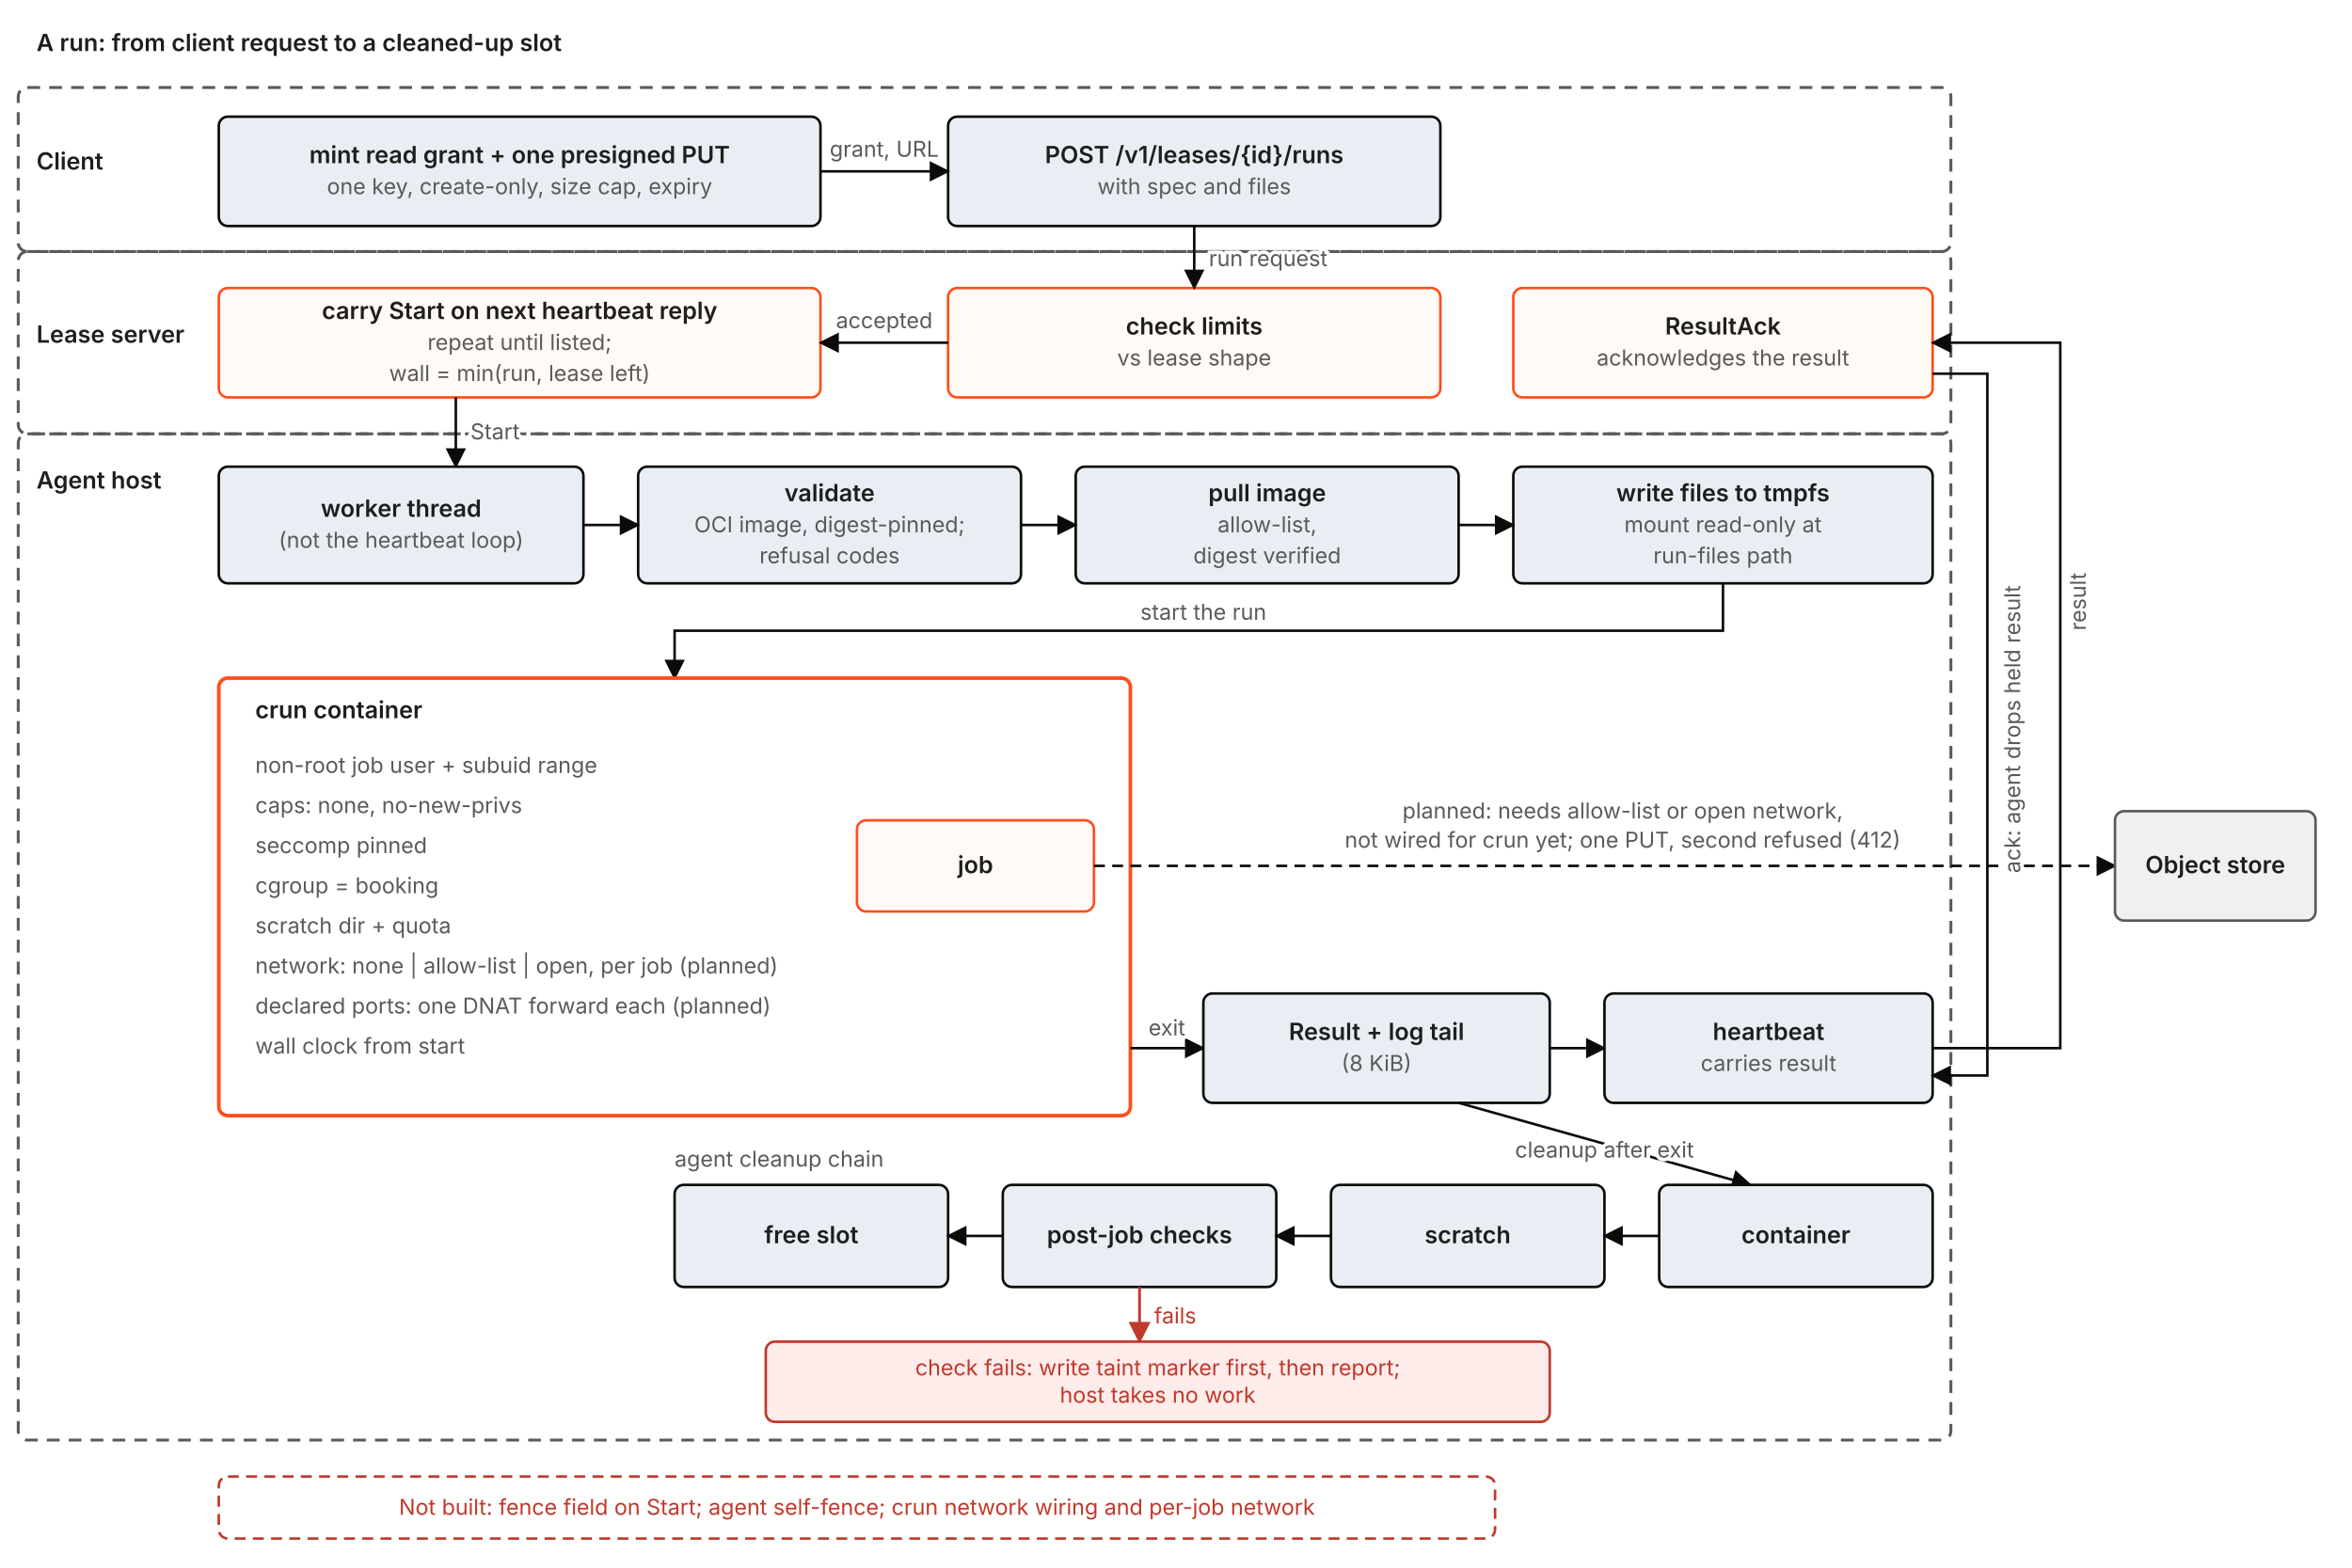
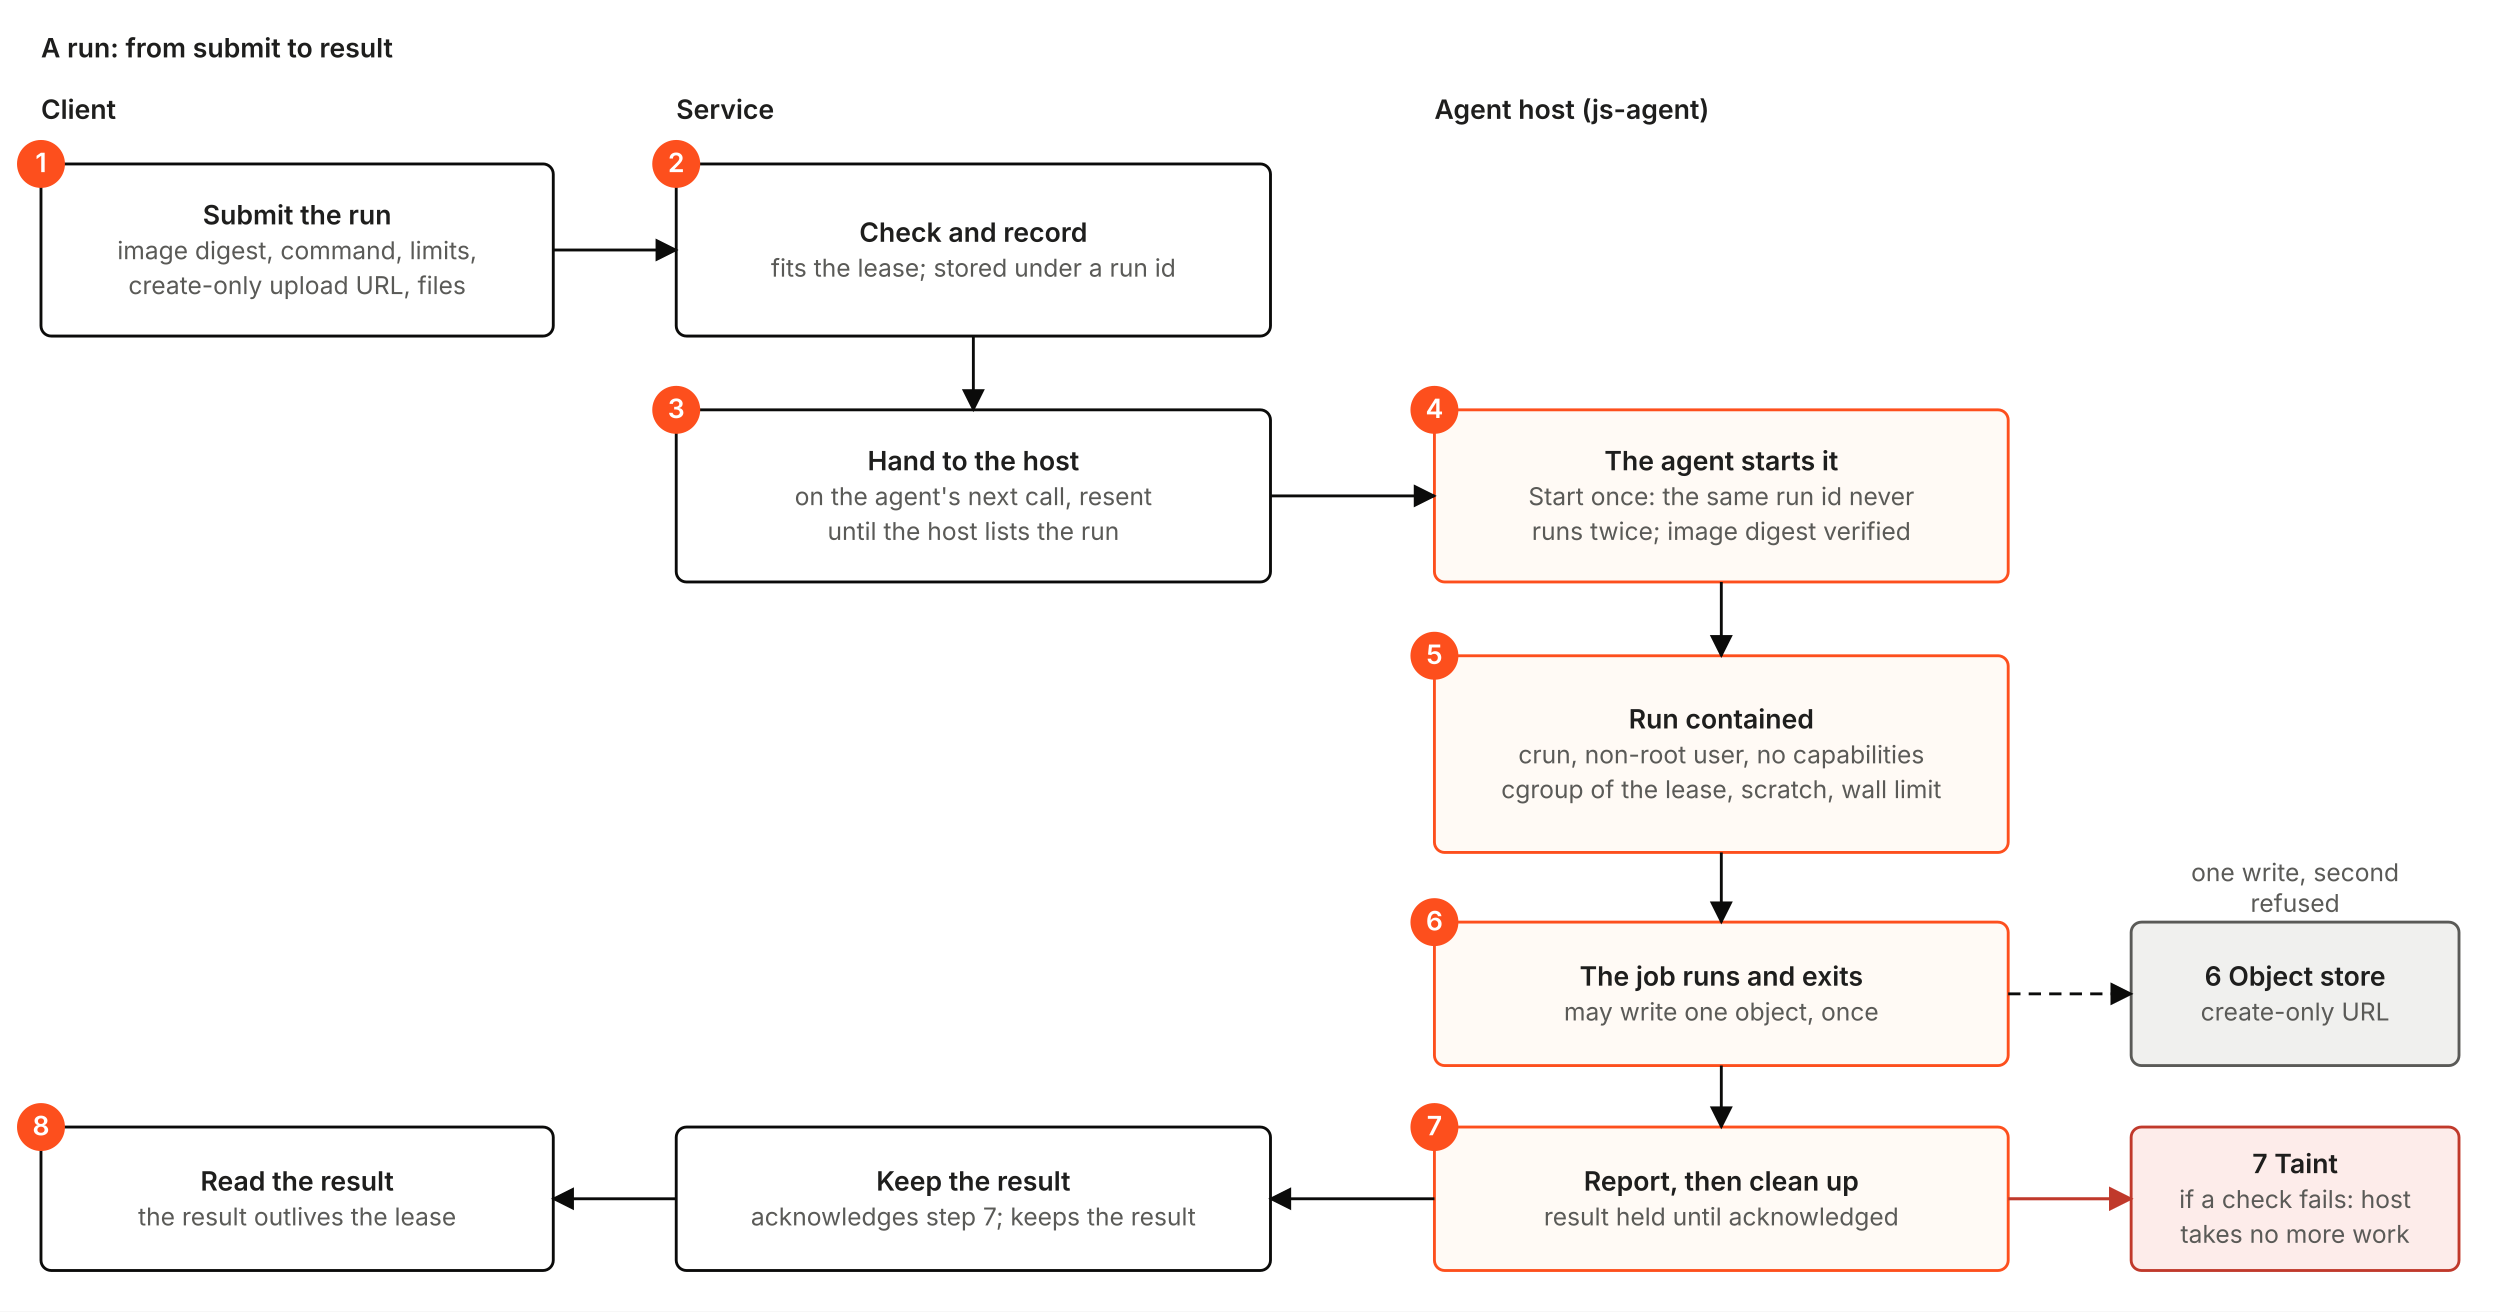
- <svg xmlns="http://www.w3.org/2000/svg" viewBox="0 0 1290 860" width="1290" height="860" role="img" aria-label="Swimlanes for client, lease server and agent host: a run request is checked, carried to the agent on a heartbeat reply, started in a locked-down container, its result is acknowledged and the host is cleaned up.">
+ <svg xmlns="http://www.w3.org/2000/svg" viewBox="0 0 1220 640" width="1220" height="640" role="img" aria-label="A run from submit to result: the client mints a create-only upload URL and submits the run; the service checks and records it and hands it to the host; the agent starts it once, pulls and verifies the image, runs it with crun as a non-root user in the lease cgroup; the job writes one object to the object store; the agent holds the result until acknowledged and then cleans up, tainting the host on a failed check; the client reads the result, which outlives the lease.">
  <defs>
    <marker id="job-execution-ak" viewBox="0 0 10 10" refX="9" refY="5" markerWidth="8" markerHeight="8" orient="auto-start-reverse">
      <path d="M0,0 L10,5 L0,10 z" fill="#0B0B0A" />
    </marker>
    <marker id="job-execution-ao" viewBox="0 0 10 10" refX="9" refY="5" markerWidth="8" markerHeight="8" orient="auto-start-reverse">
      <path d="M0,0 L10,5 L0,10 z" fill="#FD4F1D" />
    </marker>
    <marker id="job-execution-ar" viewBox="0 0 10 10" refX="9" refY="5" markerWidth="8" markerHeight="8" orient="auto-start-reverse">
      <path d="M0,0 L10,5 L0,10 z" fill="#C0392B" />
    </marker>
  </defs>
  <style>
.box{fill:#FFFFFF;stroke:#0B0B0A;stroke-width:1.4}
.box-b{fill:#E8EEF4;stroke:#0B0B0A;stroke-width:1.4}
.box-o{fill:#FFFAF5;stroke:#FD4F1D;stroke-width:1.4}
.box-a{fill:#FD4F1D;stroke:#FD4F1D;stroke-width:1.4}
.box-t{fill:none;stroke:#FD4F1D;stroke-width:2}
.box-p{fill:none;stroke:#5A5A57;stroke-width:1.6;stroke-dasharray:7 5}
.box-g{fill:#F0F0EE;stroke:#5A5A57;stroke-width:1.4}
.box-gd{fill:#F0F0EE;stroke:#5A5A57;stroke-width:1.4;stroke-dasharray:6 4}
.box-r{fill:#FDECEA;stroke:#C0392B;stroke-width:1.4}
.box-rd{fill:#FFFFFF;stroke:#C0392B;stroke-width:1.4;stroke-dasharray:6 4}
+ .box-bd{fill:#FFFFFF;stroke:#0B0B0A;stroke-width:1.4;stroke-dasharray:6 4}
+ .box-od{fill:#FFFAF5;stroke:#FD4F1D;stroke-width:1.4;stroke-dasharray:6 4}
+ .box-bld{fill:#E8EEF4;stroke:#0B0B0A;stroke-width:1.4;stroke-dasharray:6 4}
.box-n{fill:#E6F4EA;stroke:#2E7D32;stroke-width:1.4}
.ln{stroke:#0B0B0A;fill:none;stroke-width:1.4}
.ln-d{stroke:#0B0B0A;fill:none;stroke-width:1.4;stroke-dasharray:6 4}
.ln-o{stroke:#FD4F1D;fill:none;stroke-width:1.6}
.ln-r{stroke:#C0392B;fill:none;stroke-width:1.5}
.ln-rd{stroke:#C0392B;fill:none;stroke-width:1.5;stroke-dasharray:6 4}
text{fill:#1E1E1D;font-family:system-ui,-apple-system,'Segoe UI',sans-serif;font-size:13px}
.b{font-weight:600}
.t-m{fill:#5A5A57;font-size:12px}
.t-r{fill:#C0392B;font-size:12px}
.t-w{fill:#FFFFFF;font-weight:600}
.lbl{paint-order:stroke;stroke:#FFFFFF;stroke-width:4px;stroke-linejoin:round}
</style>
-   <rect x="0" y="0" width="1290" height="860" fill="#FFFFFF" />
-   <text x="20" y="28" class="b" text-anchor="start" font-size="16">A run: from client request to a cleaned-up slot</text>
-   <rect x="10" y="48" width="1060" height="90" rx="5" class="box-p" />
-   <text x="20" y="93.0" class="b" text-anchor="start">Client</text>
-   <rect x="10" y="138" width="1060" height="100" rx="5" class="box-p" />
-   <text x="20" y="188.0" class="b" text-anchor="start">Lease server</text>
-   <rect x="10" y="238" width="1060" height="552" rx="5" class="box-p" />
-   <text x="20" y="268" class="b" text-anchor="start">Agent host</text>
-   <rect x="120" y="64" width="330" height="60" rx="5" class="box-b" />
-   <text x="285.0" y="89.5" class="b" text-anchor="middle">mint read grant + one presigned PUT</text>
-   <text x="285.0" y="106.5" class="t-m" text-anchor="middle">one key, create-only, size cap, expiry</text>
-   <rect x="520" y="64" width="270" height="60" rx="5" class="box-b" />
-   <text x="655.0" y="89.5" class="b" text-anchor="middle">POST /v1/leases/{id}/runs</text>
-   <text x="655.0" y="106.5" class="t-m" text-anchor="middle">with spec and files</text>
-   <path d="M450,94 L520,94" class="ln" marker-end="url(#job-execution-ak)" />
-   <text x="485" y="86" class="t-m lbl" text-anchor="middle">grant, URL</text>
-   <rect x="520" y="158" width="270" height="60" rx="5" class="box-o" />
-   <text x="655.0" y="183.5" class="b" text-anchor="middle">check limits</text>
-   <text x="655.0" y="200.5" class="t-m" text-anchor="middle">vs lease shape</text>
-   <path d="M655,124 L655,158" class="ln" marker-end="url(#job-execution-ak)" />
-   <text x="663" y="146" class="t-m lbl" text-anchor="start">run request</text>
-   <rect x="120" y="158" width="330" height="60" rx="5" class="box-o" />
-   <text x="285.0" y="175.0" class="b" text-anchor="middle">carry Start on next heartbeat reply</text>
-   <text x="285.0" y="192.0" class="t-m" text-anchor="middle">repeat until listed;</text>
-   <text x="285.0" y="209.0" class="t-m" text-anchor="middle">wall = min(run, lease left)</text>
-   <path d="M520,188 L450,188" class="ln" marker-end="url(#job-execution-ak)" />
-   <text x="485" y="180" class="t-m lbl" text-anchor="middle">accepted</text>
-   <rect x="830" y="158" width="230" height="60" rx="5" class="box-o" />
-   <text x="945.0" y="183.5" class="b" text-anchor="middle">ResultAck</text>
-   <text x="945.0" y="200.5" class="t-m" text-anchor="middle">acknowledges the result</text>
-   <path d="M250,218 L250,256" class="ln" marker-end="url(#job-execution-ak)" />
-   <text x="258" y="241" class="t-m lbl" text-anchor="start">Start</text>
-   <rect x="120" y="256" width="200" height="64" rx="5" class="box-b" />
-   <text x="220.0" y="283.5" class="b" text-anchor="middle">worker thread</text>
-   <text x="220.0" y="300.5" class="t-m" text-anchor="middle">(not the heartbeat loop)</text>
-   <rect x="350" y="256" width="210" height="64" rx="5" class="box-b" />
-   <text x="455.0" y="275.0" class="b" text-anchor="middle">validate</text>
-   <text x="455.0" y="292.0" class="t-m" text-anchor="middle">OCI image, digest-pinned;</text>
-   <text x="455.0" y="309.0" class="t-m" text-anchor="middle">refusal codes</text>
-   <rect x="590" y="256" width="210" height="64" rx="5" class="box-b" />
-   <text x="695.0" y="275.0" class="b" text-anchor="middle">pull image</text>
-   <text x="695.0" y="292.0" class="t-m" text-anchor="middle">allow-list,</text>
-   <text x="695.0" y="309.0" class="t-m" text-anchor="middle">digest verified</text>
-   <rect x="830" y="256" width="230" height="64" rx="5" class="box-b" />
-   <text x="945.0" y="275.0" class="b" text-anchor="middle">write files to tmpfs</text>
-   <text x="945.0" y="292.0" class="t-m" text-anchor="middle">mount read-only at</text>
-   <text x="945.0" y="309.0" class="t-m" text-anchor="middle">run-files path</text>
-   <path d="M320,288 L350,288" class="ln" marker-end="url(#job-execution-ak)" />
-   <path d="M560,288 L590,288" class="ln" marker-end="url(#job-execution-ak)" />
-   <path d="M800,288 L830,288" class="ln" marker-end="url(#job-execution-ak)" />
-   <path d="M945,320 L945,346 L370,346 L370,372" class="ln" marker-end="url(#job-execution-ak)" />
-   <text x="660" y="340" class="t-m lbl" text-anchor="middle">start the run</text>
-   <rect x="120" y="372" width="500" height="240" rx="5" class="box-t" />
-   <text x="140" y="394" class="b" text-anchor="start">crun container</text>
-   <text x="140" y="424" class="t-m" text-anchor="start">non-root job user + subuid range</text>
-   <text x="140" y="446" class="t-m" text-anchor="start">caps: none, no-new-privs</text>
-   <text x="140" y="468" class="t-m" text-anchor="start">seccomp pinned</text>
-   <text x="140" y="490" class="t-m" text-anchor="start">cgroup = booking</text>
-   <text x="140" y="512" class="t-m" text-anchor="start">scratch dir + quota</text>
-   <text x="140" y="534" class="t-m" text-anchor="start">network: none | allow-list | open, per job (planned)</text>
-   <text x="140" y="556" class="t-m" text-anchor="start">declared ports: one DNAT forward each (planned)</text>
-   <text x="140" y="578" class="t-m" text-anchor="start">wall clock from start</text>
-   <rect x="470" y="450" width="130" height="50" rx="5" class="box-o" />
-   <text x="535.0" y="479.0" class="b" text-anchor="middle">job</text>
-   <path d="M600,475 L1160,475" class="ln-d" marker-end="url(#job-execution-ak)" />
-   <text x="890" y="449" class="t-m lbl" text-anchor="middle">planned: needs allow-list or open network,</text>
-   <text x="890" y="465" class="t-m lbl" text-anchor="middle">not wired for crun yet; one PUT, second refused (412)</text>
-   <rect x="1160" y="445" width="110" height="60" rx="5" class="box-g" />
-   <text x="1215.0" y="479.0" class="b" text-anchor="middle">Object store</text>
-   <path d="M620,575 L660,575" class="ln" marker-end="url(#job-execution-ak)" />
-   <text x="640" y="568" class="t-m lbl" text-anchor="middle">exit</text>
-   <rect x="660" y="545" width="190" height="60" rx="5" class="box-b" />
-   <text x="755.0" y="570.5" class="b" text-anchor="middle">Result + log tail</text>
-   <text x="755.0" y="587.5" class="t-m" text-anchor="middle">(8 KiB)</text>
-   <path d="M850,575 L880,575" class="ln" marker-end="url(#job-execution-ak)" />
-   <rect x="880" y="545" width="180" height="60" rx="5" class="box-b" />
-   <text x="970.0" y="570.5" class="b" text-anchor="middle">heartbeat</text>
-   <text x="970.0" y="587.5" class="t-m" text-anchor="middle">carries result</text>
-   <path d="M1060,575 L1130,575 L1130,188 L1060,188" class="ln" marker-end="url(#job-execution-ak)" />
-   <text x="1144" y="330" class="t-m lbl" text-anchor="middle" transform="rotate(-90 1144 330)">result</text>
-   <path d="M1060,205 L1090,205 L1090,590 L1060,590" class="ln" marker-end="url(#job-execution-ak)" />
-   <text x="1108" y="400" class="t-m lbl" text-anchor="middle" transform="rotate(-90 1108 400)">ack: agent drops held result</text>
-   <path d="M800,605 L960,650" class="ln" marker-end="url(#job-execution-ak)" />
-   <text x="880" y="635" class="t-m lbl" text-anchor="middle">cleanup after exit</text>
-   <text x="370" y="640" class="t-m" text-anchor="start">agent cleanup chain</text>
-   <rect x="910" y="650" width="150" height="56" rx="5" class="box-b" />
-   <text x="985.0" y="682.0" class="b" text-anchor="middle">container</text>
-   <rect x="730" y="650" width="150" height="56" rx="5" class="box-b" />
-   <text x="805.0" y="682.0" class="b" text-anchor="middle">scratch</text>
-   <rect x="550" y="650" width="150" height="56" rx="5" class="box-b" />
-   <text x="625.0" y="682.0" class="b" text-anchor="middle">post-job checks</text>
-   <rect x="370" y="650" width="150" height="56" rx="5" class="box-b" />
-   <text x="445.0" y="682.0" class="b" text-anchor="middle">free slot</text>
-   <path d="M910,678 L880,678" class="ln" marker-end="url(#job-execution-ak)" />
-   <path d="M730,678 L700,678" class="ln" marker-end="url(#job-execution-ak)" />
-   <path d="M550,678 L520,678" class="ln" marker-end="url(#job-execution-ak)" />
-   <path d="M625,706 L625,736" class="ln-r" marker-end="url(#job-execution-ar)" />
-   <text x="633" y="726" class="t-r lbl" text-anchor="start">fails</text>
-   <rect x="420" y="736" width="430" height="44" rx="5" class="box-r" />
-   <text x="635.0" y="754.5" class="t-r" text-anchor="middle">check fails: write taint marker first, then report;</text>
-   <text x="635.0" y="769.5" class="t-r" text-anchor="middle">host takes no work</text>
-   <rect x="120" y="810" width="700" height="34" rx="5" class="box-rd" />
-   <text x="470.0" y="831.0" class="t-r" text-anchor="middle">Not built: fence field on Start; agent self-fence; crun network wiring and per-job network</text>
+   <rect x="0" y="0" width="1220" height="640" fill="#FFFFFF" />
+   <text x="20" y="28" class="b" text-anchor="start" font-size="16">A run: from submit to result</text>
+   <text x="20" y="58" class="b" text-anchor="start">Client</text>
+   <text x="330" y="58" class="b" text-anchor="start">Service</text>
+   <text x="700" y="58" class="b" text-anchor="start">Agent host (js-agent)</text>
+   <rect x="20" y="80" width="250" height="84" rx="5" class="box" />
+   <text x="145.0" y="109.5" class="b" text-anchor="middle">Submit the run</text>
+   <text x="145.0" y="126.5" class="t-m" text-anchor="middle">image digest, command, limits,</text>
+   <text x="145.0" y="143.5" class="t-m" text-anchor="middle">create-only upload URL, files</text>
+   <circle cx="20" cy="80" r="11" class="box-a" />
+   <text x="20" y="84" class="t-w" text-anchor="middle">1</text>
+   <rect x="330" y="80" width="290" height="84" rx="5" class="box" />
+   <text x="475.0" y="118.0" class="b" text-anchor="middle">Check and record</text>
+   <text x="475.0" y="135.0" class="t-m" text-anchor="middle">fits the lease; stored under a run id</text>
+   <circle cx="330" cy="80" r="11" class="box-a" />
+   <text x="330" y="84" class="t-w" text-anchor="middle">2</text>
+   <rect x="330" y="200" width="290" height="84" rx="5" class="box" />
+   <text x="475.0" y="229.5" class="b" text-anchor="middle">Hand to the host</text>
+   <text x="475.0" y="246.5" class="t-m" text-anchor="middle">on the agent's next call, resent</text>
+   <text x="475.0" y="263.5" class="t-m" text-anchor="middle">until the host lists the run</text>
+   <circle cx="330" cy="200" r="11" class="box-a" />
+   <text x="330" y="204" class="t-w" text-anchor="middle">3</text>
+   <rect x="700" y="200" width="280" height="84" rx="5" class="box-o" />
+   <text x="840.0" y="229.5" class="b" text-anchor="middle">The agent starts it</text>
+   <text x="840.0" y="246.5" class="t-m" text-anchor="middle">Start once: the same run id never</text>
+   <text x="840.0" y="263.5" class="t-m" text-anchor="middle">runs twice; image digest verified</text>
+   <circle cx="700" cy="200" r="11" class="box-a" />
+   <text x="700" y="204" class="t-w" text-anchor="middle">4</text>
+   <rect x="700" y="320" width="280" height="96" rx="5" class="box-o" />
+   <text x="840.0" y="355.5" class="b" text-anchor="middle">Run contained</text>
+   <text x="840.0" y="372.5" class="t-m" text-anchor="middle">crun, non-root user, no capabilities</text>
+   <text x="840.0" y="389.5" class="t-m" text-anchor="middle">cgroup of the lease, scratch, wall limit</text>
+   <circle cx="700" cy="320" r="11" class="box-a" />
+   <text x="700" y="324" class="t-w" text-anchor="middle">5</text>
+   <rect x="700" y="450" width="280" height="70" rx="5" class="box-o" />
+   <text x="840.0" y="481.0" class="b" text-anchor="middle">The job runs and exits</text>
+   <text x="840.0" y="498.0" class="t-m" text-anchor="middle">may write one object, once</text>
+   <circle cx="700" cy="450" r="11" class="box-a" />
+   <text x="700" y="454" class="t-w" text-anchor="middle">6</text>
+   <rect x="1040" y="450" width="160" height="70" rx="5" class="box-g" />
+   <text x="1120.0" y="481.0" class="b" text-anchor="middle">6  Object store</text>
+   <text x="1120.0" y="498.0" class="t-m" text-anchor="middle">create-only URL</text>
+   <rect x="700" y="550" width="280" height="70" rx="5" class="box-o" />
+   <text x="840.0" y="581.0" class="b" text-anchor="middle">Report, then clean up</text>
+   <text x="840.0" y="598.0" class="t-m" text-anchor="middle">result held until acknowledged</text>
+   <circle cx="700" cy="550" r="11" class="box-a" />
+   <text x="700" y="554" class="t-w" text-anchor="middle">7</text>
+   <rect x="330" y="550" width="290" height="70" rx="5" class="box" />
+   <text x="475.0" y="581.0" class="b" text-anchor="middle">Keep the result</text>
+   <text x="475.0" y="598.0" class="t-m" text-anchor="middle">acknowledges step 7; keeps the result</text>
+   <rect x="20" y="550" width="250" height="70" rx="5" class="box" />
+   <text x="145.0" y="581.0" class="b" text-anchor="middle">Read the result</text>
+   <text x="145.0" y="598.0" class="t-m" text-anchor="middle">the result outlives the lease</text>
+   <circle cx="20" cy="550" r="11" class="box-a" />
+   <text x="20" y="554" class="t-w" text-anchor="middle">8</text>
+   <rect x="1040" y="550" width="160" height="70" rx="5" class="box-r" />
+   <text x="1120.0" y="572.5" class="b" text-anchor="middle">7  Taint</text>
+   <text x="1120.0" y="589.5" class="t-m" text-anchor="middle">if a check fails: host</text>
+   <text x="1120.0" y="606.5" class="t-m" text-anchor="middle">takes no more work</text>
+   <path d="M270,122 L330,122" class="ln" marker-end="url(#job-execution-ak)" />
+   <path d="M475,164 L475,200" class="ln" marker-end="url(#job-execution-ak)" />
+   <path d="M620,242 L700,242" class="ln" marker-end="url(#job-execution-ak)" />
+   <path d="M840,284 L840,320" class="ln" marker-end="url(#job-execution-ak)" />
+   <path d="M840,416 L840,450" class="ln" marker-end="url(#job-execution-ak)" />
+   <path d="M980,485 L1040,485" class="ln-d" marker-end="url(#job-execution-ak)" />
+   <path d="M840,520 L840,550" class="ln" marker-end="url(#job-execution-ak)" />
+   <path d="M700,585 L620,585" class="ln" marker-end="url(#job-execution-ak)" />
+   <path d="M330,585 L270,585" class="ln" marker-end="url(#job-execution-ak)" />
+   <path d="M980,585 L1040,585" class="ln-r" marker-end="url(#job-execution-ar)" />
+   <text x="1120" y="430" class="t-m" text-anchor="middle">one write, second</text>
+   <text x="1120" y="445" class="t-m" text-anchor="middle">refused</text>
</svg>
